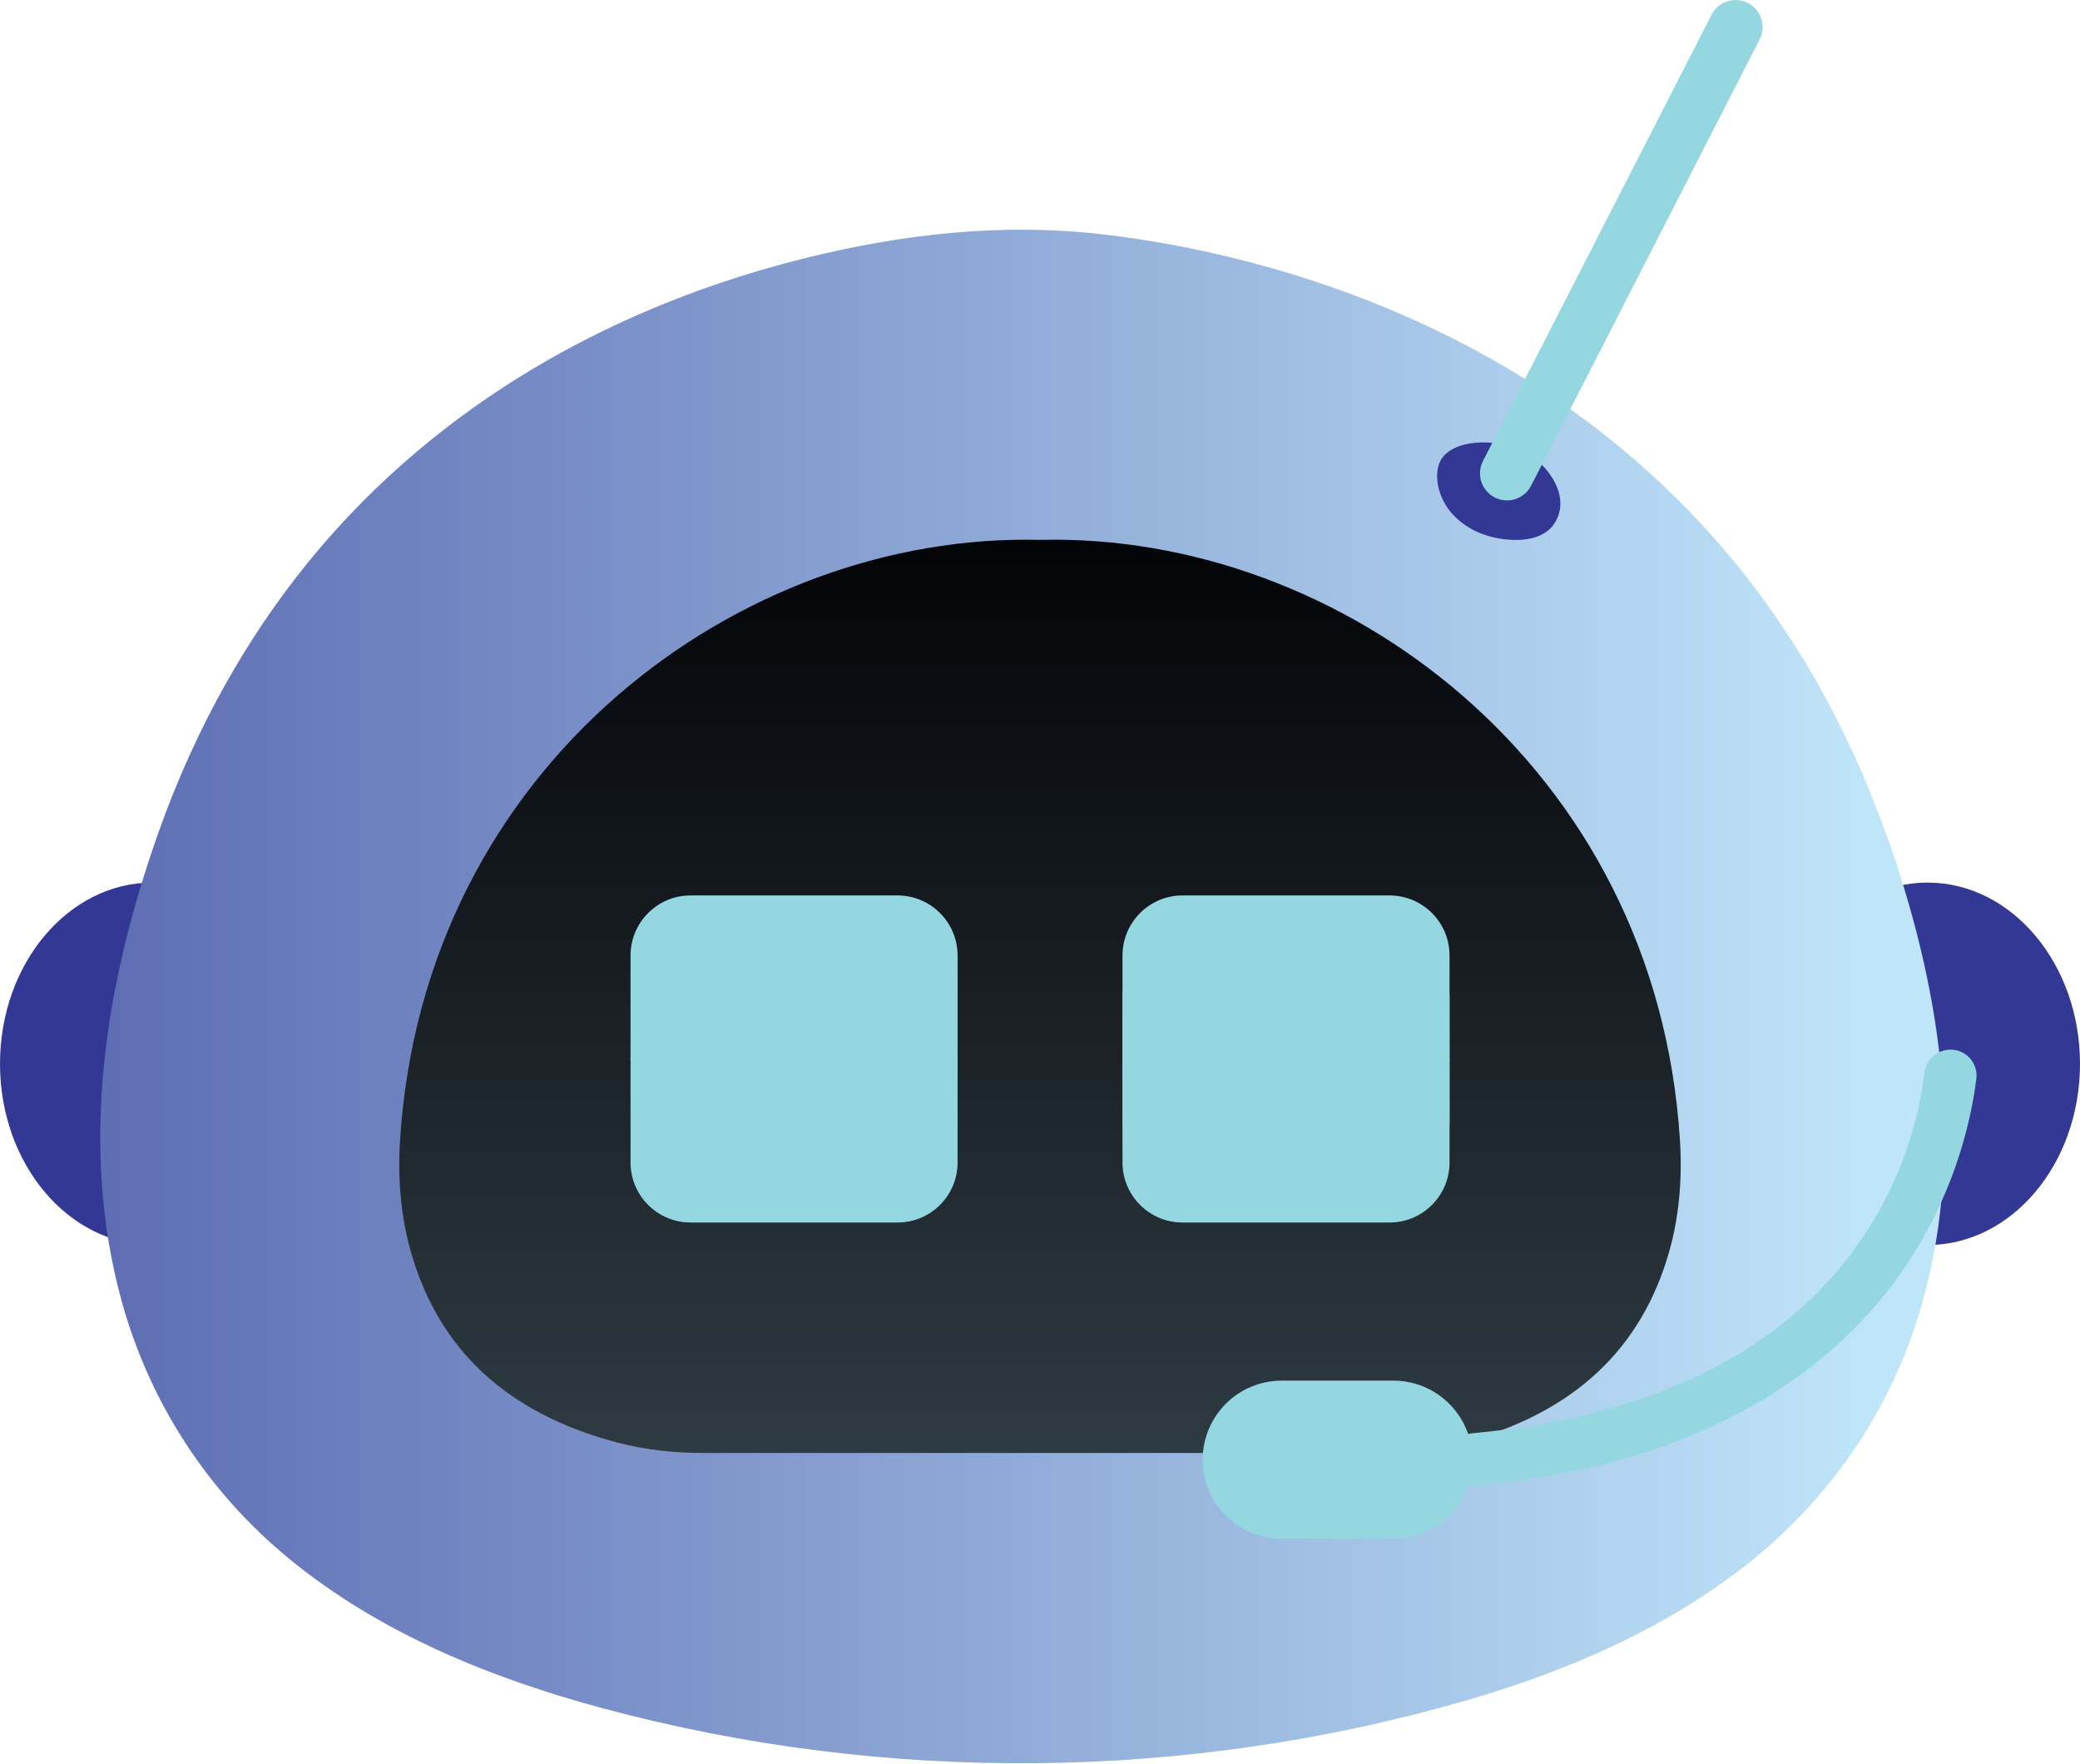
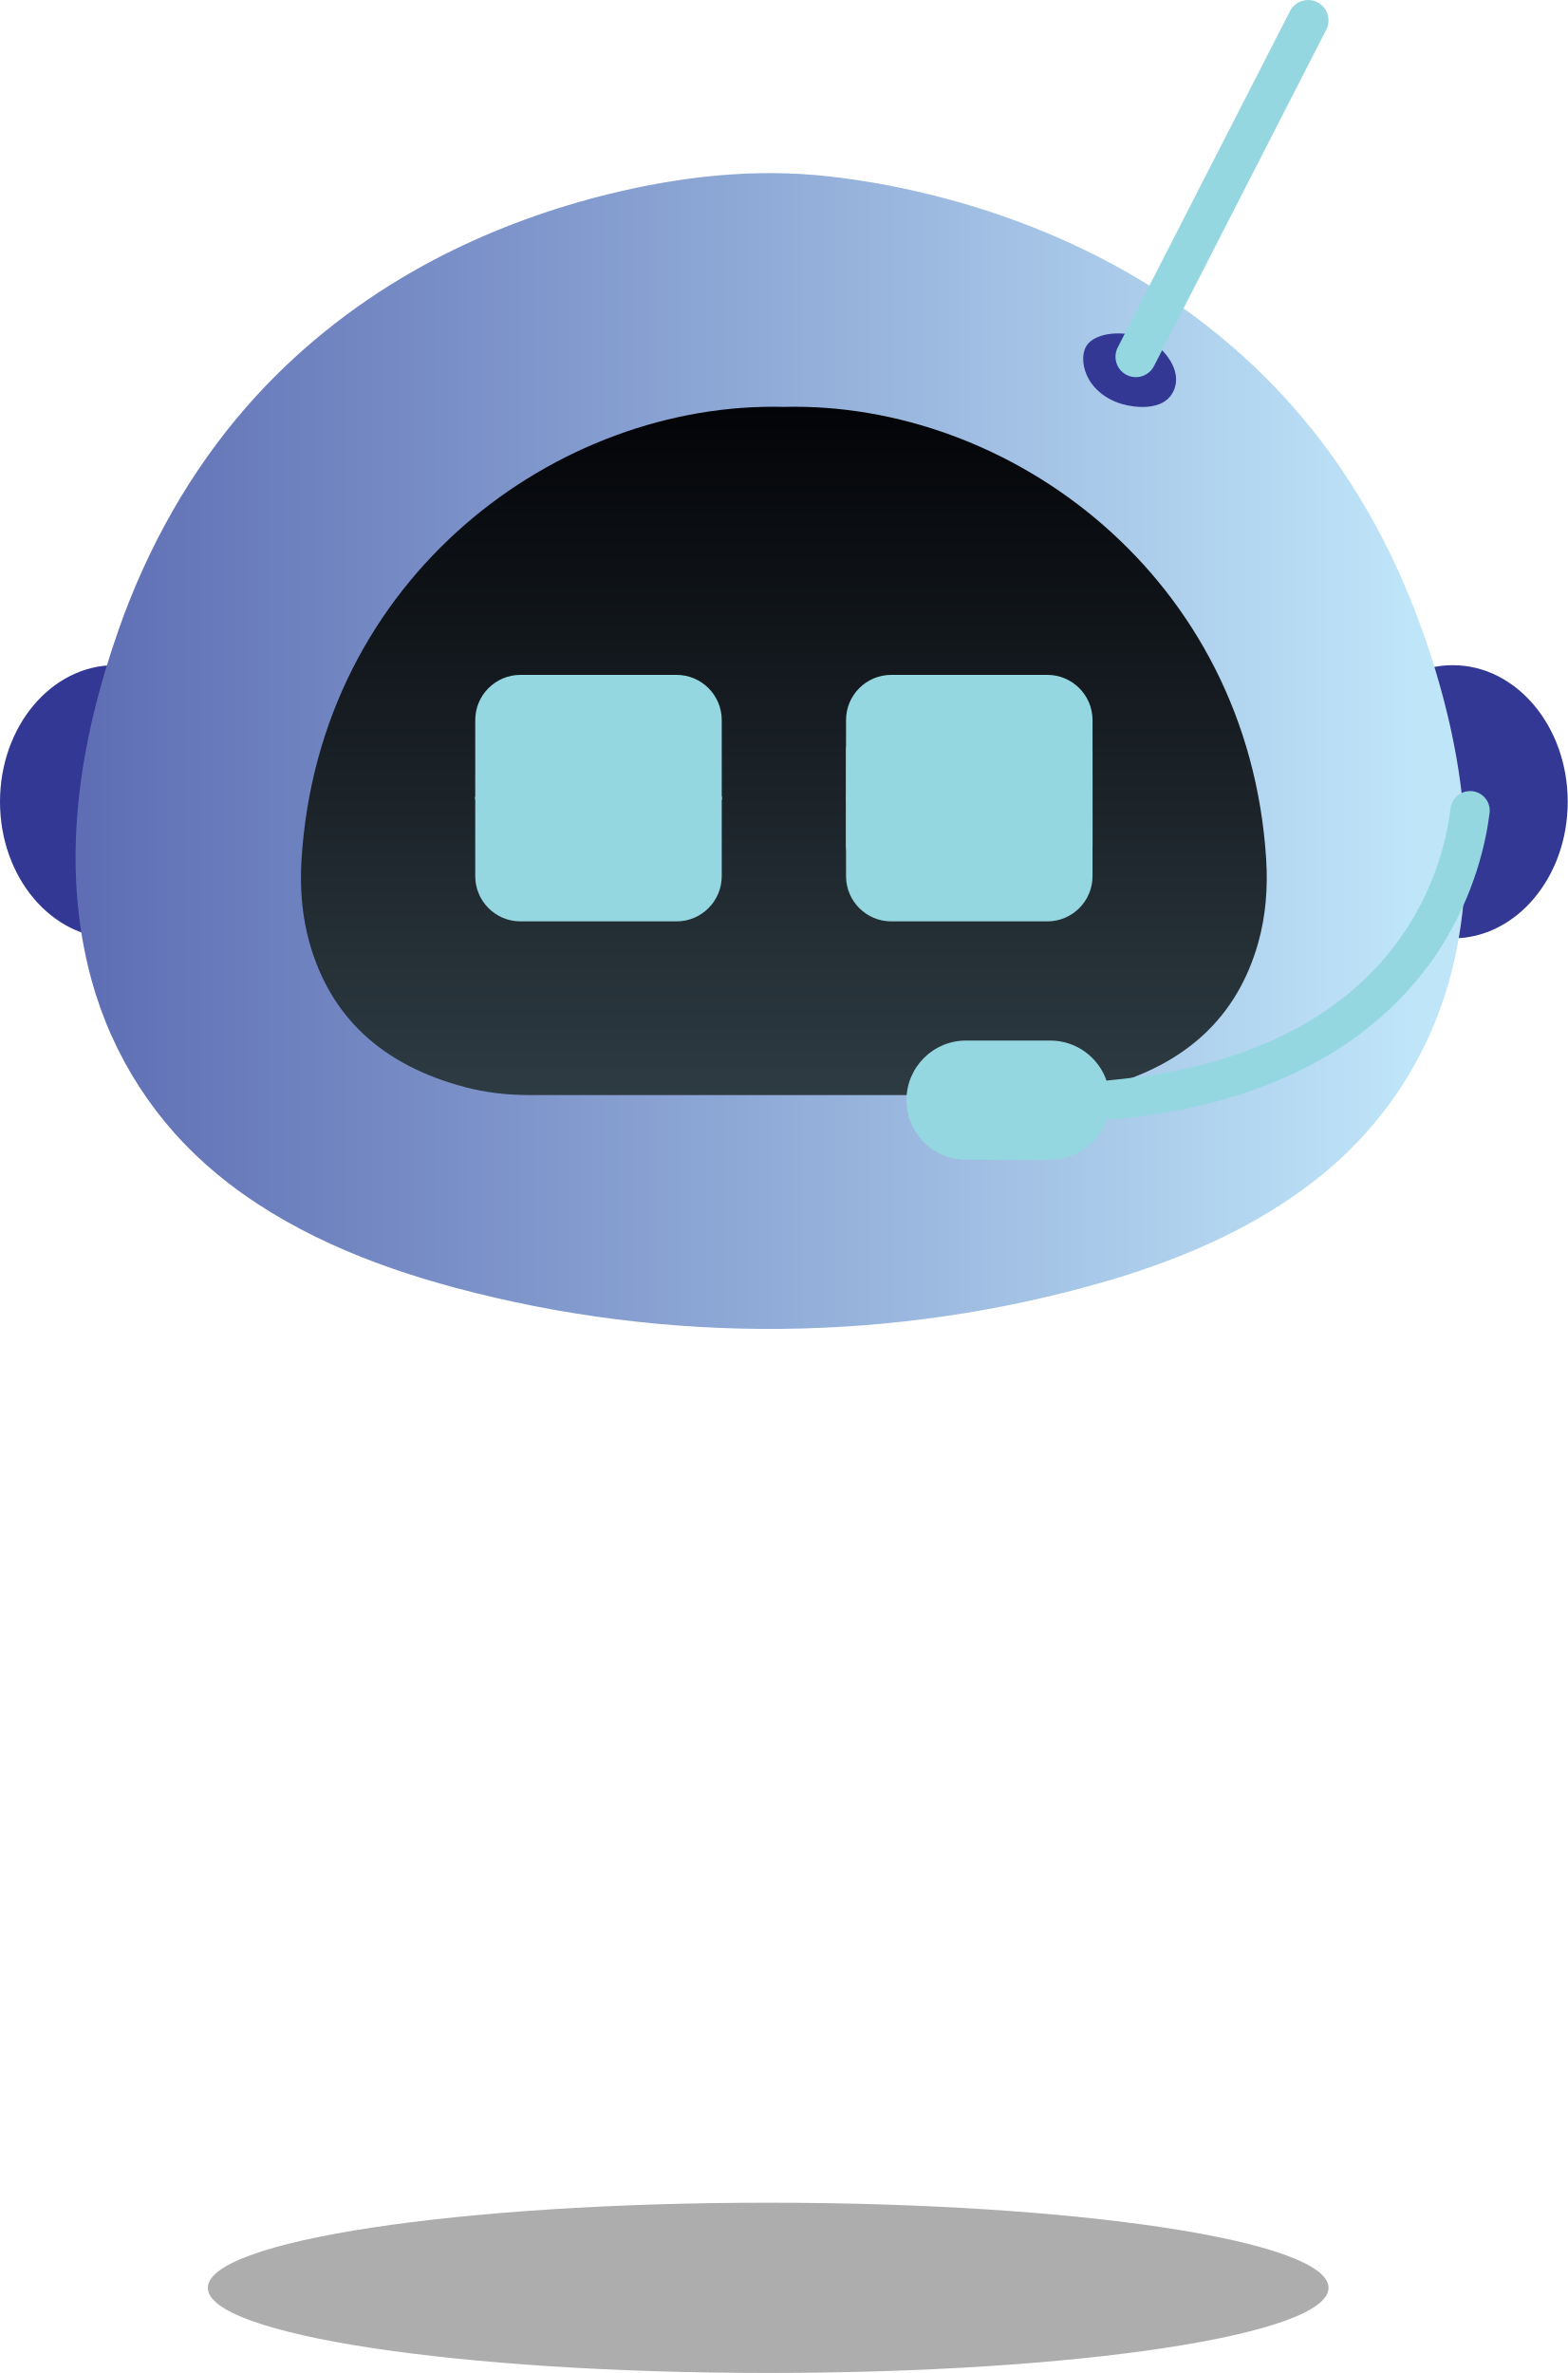
- <svg xmlns="http://www.w3.org/2000/svg" id="Layer_1" data-name="Layer 1" viewBox="0 0 278.12 235.75">
+ <svg xmlns="http://www.w3.org/2000/svg" id="Layer_1" data-name="Layer 1" viewBox="0 0 278.12 420.96">
  <defs>
    <style>
      .cls-1 {
        fill: url(#linear-gradient-2);
      }

      .cls-2 {
        fill: #95d7e1;
      }

      .cls-3 {
+         fill: #7d7d7d;
+         opacity: .63;
+       }
+ 
+       .cls-4 {
        fill: #333895;
      }

-       .cls-4 {
+       .cls-5 {
        fill: url(#linear-gradient);
      }
    </style>
    <linearGradient id="linear-gradient" x1="-91.76" y1="133.23" x2="250.22" y2="133.23" gradientUnits="userSpaceOnUse">
      <stop offset="0" stop-color="#333895" />
      <stop offset="1" stop-color="#bfe5f9" />
    </linearGradient>
    <linearGradient id="linear-gradient-2" x1="139.06" y1="63.56" x2="139.06" y2="201.14" gradientUnits="userSpaceOnUse">
      <stop offset="0" stop-color="#000003" />
      <stop offset="1" stop-color="#303e46" />
    </linearGradient>
  </defs>
  <g id="outer_face" data-name="outer face">
-     <ellipse class="cls-3" cx="257.73" cy="142.23" rx="20.39" ry="24.23" />
-     <ellipse class="cls-3" cx="20.39" cy="142.23" rx="20.39" ry="24.23" />
-     <path class="cls-4" d="M252.22,111.6c-5.11-14.44-12.73-28-22.91-39.53-8.46-9.58-18.57-17.65-29.71-23.96-9.33-5.29-19.34-9.36-29.67-12.29-7.45-2.11-15.08-3.65-22.78-4.52-13.25-1.5-26.39-.02-39.29,3.16-1.71.42-3.41.87-5.1,1.36-10.25,2.93-20.19,7-29.45,12.29-11.06,6.31-21.1,14.38-29.49,23.96-10.1,11.53-17.66,25.09-22.74,39.53-7.02,19.97-10.53,41.56-4.83,62.29,3.73,13.56,11.46,25.49,22.31,34.43,12.15,10.01,27.11,16.08,42.19,20.12,37.68,10.09,78,9.75,115.49-1.15,1.34-.39,2.67-.79,3.99-1.22,11.53-3.69,22.75-8.79,32.41-16.18.67-.52,1.34-1.04,2-1.58,10.93-8.94,18.72-20.88,22.48-34.43,5.74-20.73,2.21-42.31-4.87-62.29Z" />
-     <path class="cls-3" d="M207.61,63.99c-2.18-3.64-6.35-5.18-10.46-4.78-1.81.18-4.09.94-4.73,2.82s-.03,4.18,1.1,5.82c1.29,1.88,3.34,3.2,5.51,3.82,2.54.73,6.6,1,8.51-1.28.64-.76,2.08-3.05.08-6.4Z" />
+     <ellipse class="cls-4" cx="257.73" cy="142.23" rx="20.39" ry="24.23" />
+     <ellipse class="cls-4" cx="20.39" cy="142.23" rx="20.39" ry="24.23" />
+     <path class="cls-5" d="M252.22,111.6c-5.11-14.44-12.73-28-22.91-39.53-8.46-9.58-18.57-17.65-29.71-23.96-9.33-5.29-19.34-9.36-29.67-12.29-7.45-2.11-15.08-3.65-22.78-4.52-13.25-1.5-26.39-.02-39.29,3.16-1.71.42-3.41.87-5.1,1.36-10.25,2.93-20.19,7-29.45,12.29-11.06,6.31-21.1,14.38-29.49,23.96-10.1,11.53-17.66,25.09-22.74,39.53-7.02,19.97-10.53,41.56-4.83,62.29,3.73,13.56,11.46,25.49,22.31,34.43,12.15,10.01,27.11,16.08,42.19,20.12,37.68,10.09,78,9.75,115.49-1.15,1.34-.39,2.67-.79,3.99-1.22,11.53-3.69,22.75-8.79,32.41-16.18.67-.52,1.34-1.04,2-1.58,10.93-8.94,18.72-20.88,22.48-34.43,5.74-20.73,2.21-42.31-4.87-62.29Z" />
+     <path class="cls-4" d="M207.61,63.99c-2.18-3.64-6.35-5.18-10.46-4.78-1.81.18-4.09.94-4.73,2.82s-.03,4.18,1.1,5.82c1.29,1.88,3.34,3.2,5.51,3.82,2.54.73,6.6,1,8.51-1.28.64-.76,2.08-3.05.08-6.4Z" />
    <rect class="cls-2" x="213.18" y="-3.68" width="7.23" height="74.27" rx="3.62" ry="3.62" transform="translate(39.08 -95.15) rotate(27.12)" />
  </g>
  <g id="face">
    <path id="screen_face" data-name="screen face" class="cls-1" d="M139.06,72.18c-40.07-1.02-82.42,30.09-85.57,80.29-.31,5,.07,10.05,1.44,14.86,3.68,12.98,12.72,21.59,27.51,25.51,3.73.99,7.58,1.42,11.44,1.42h90.36c3.86,0,7.71-.43,11.44-1.42,14.79-3.92,23.83-12.54,27.51-25.51,1.37-4.82,1.75-9.86,1.44-14.86-3.15-50.19-45.5-81.3-85.57-80.29Z" />
    <g id="closed_eyes" data-name="closed eyes">
      <rect id="left_eye" data-name="left eye" class="cls-2" x="84.31" y="140.34" width="43.73" height="2.48" rx="1.24" ry="1.24" />
      <rect id="right_eye" data-name="right eye" class="cls-2" x="150.09" y="140.34" width="43.73" height="2.48" rx="1.24" ry="1.24" />
    </g>
    <g id="peak_eyes" data-name="peak eyes">
      <rect id="left_eye-2" data-name="left eye" class="cls-2" x="84.31" y="140.34" width="43.73" height="2.48" rx="1.24" ry="1.24" />
      <rect id="right_eye-2" data-name="right eye" class="cls-2" x="150.09" y="127.5" width="43.73" height="28.16" rx="5.75" ry="5.75" />
    </g>
    <g id="open_eyes" data-name="open eyes">
      <rect id="left_eye-3" data-name="left eye" class="cls-2" x="84.31" y="119.72" width="43.73" height="43.73" rx="8.03" ry="8.03" />
      <rect id="right_eye-3" data-name="right eye" class="cls-2" x="150.09" y="119.72" width="43.73" height="43.73" rx="8.03" ry="8.03" />
    </g>
  </g>
+   <ellipse id="shadow" class="cls-3" cx="136.28" cy="405.85" rx="99.41" ry="15.1" />
  <path id="microphone_lapel" data-name="microphone lapel" class="cls-2" d="M260.79,140.34c-1.78,0-3.26,1.33-3.47,3.09-1.22,10.46-9.17,43.54-60.58,48.21-.15.01-.29.05-.43.08-1.43-4.15-5.36-7.13-9.99-7.13h-14.94c-5.84,0-10.57,4.73-10.57,10.57s4.73,10.57,10.57,10.57h14.94c4.66,0,8.61-3.02,10.02-7.21.33.07.68.11,1.04.08,33.89-3.09,50.33-18.16,58.19-30.48,6.11-9.57,8.06-18.85,8.69-23.9.26-2.07-1.37-3.89-3.46-3.89Z" />
</svg>
